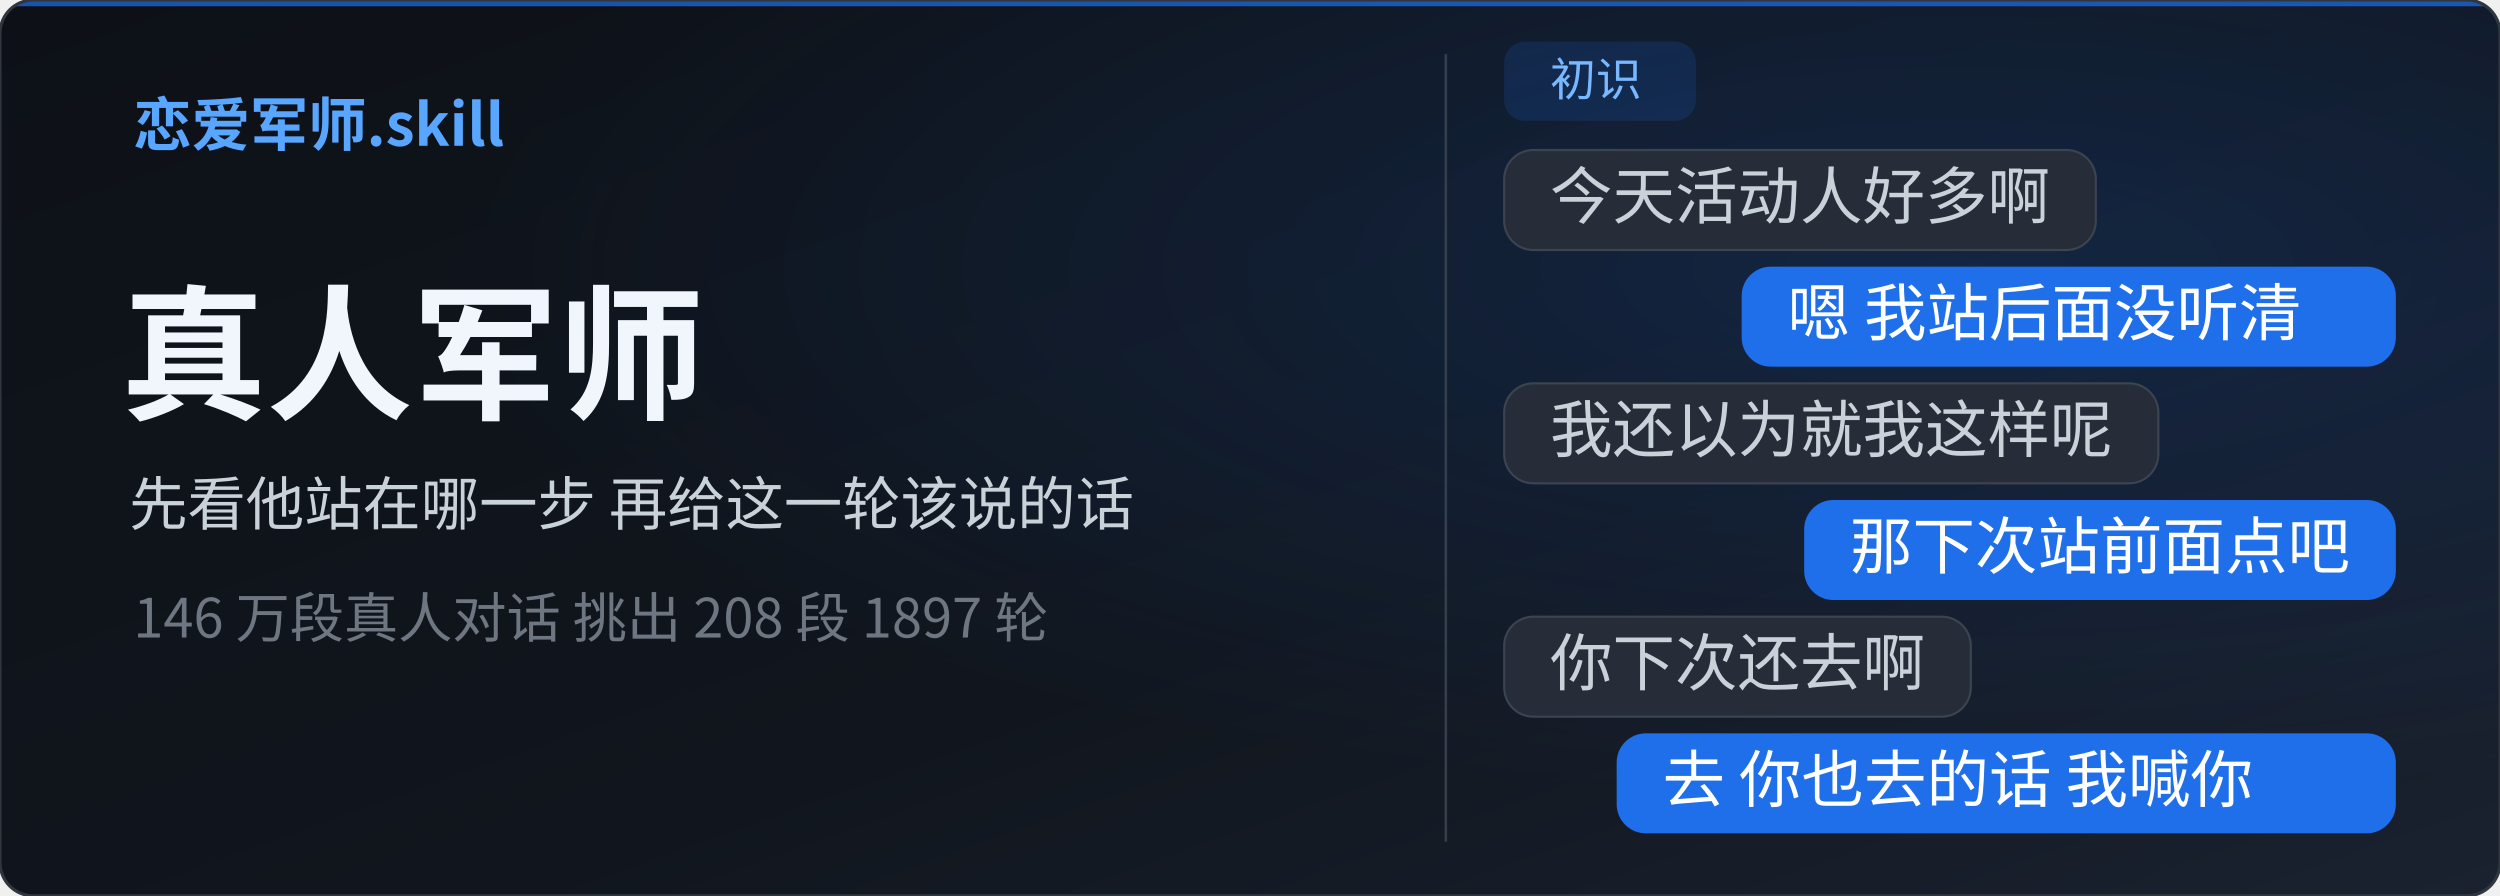
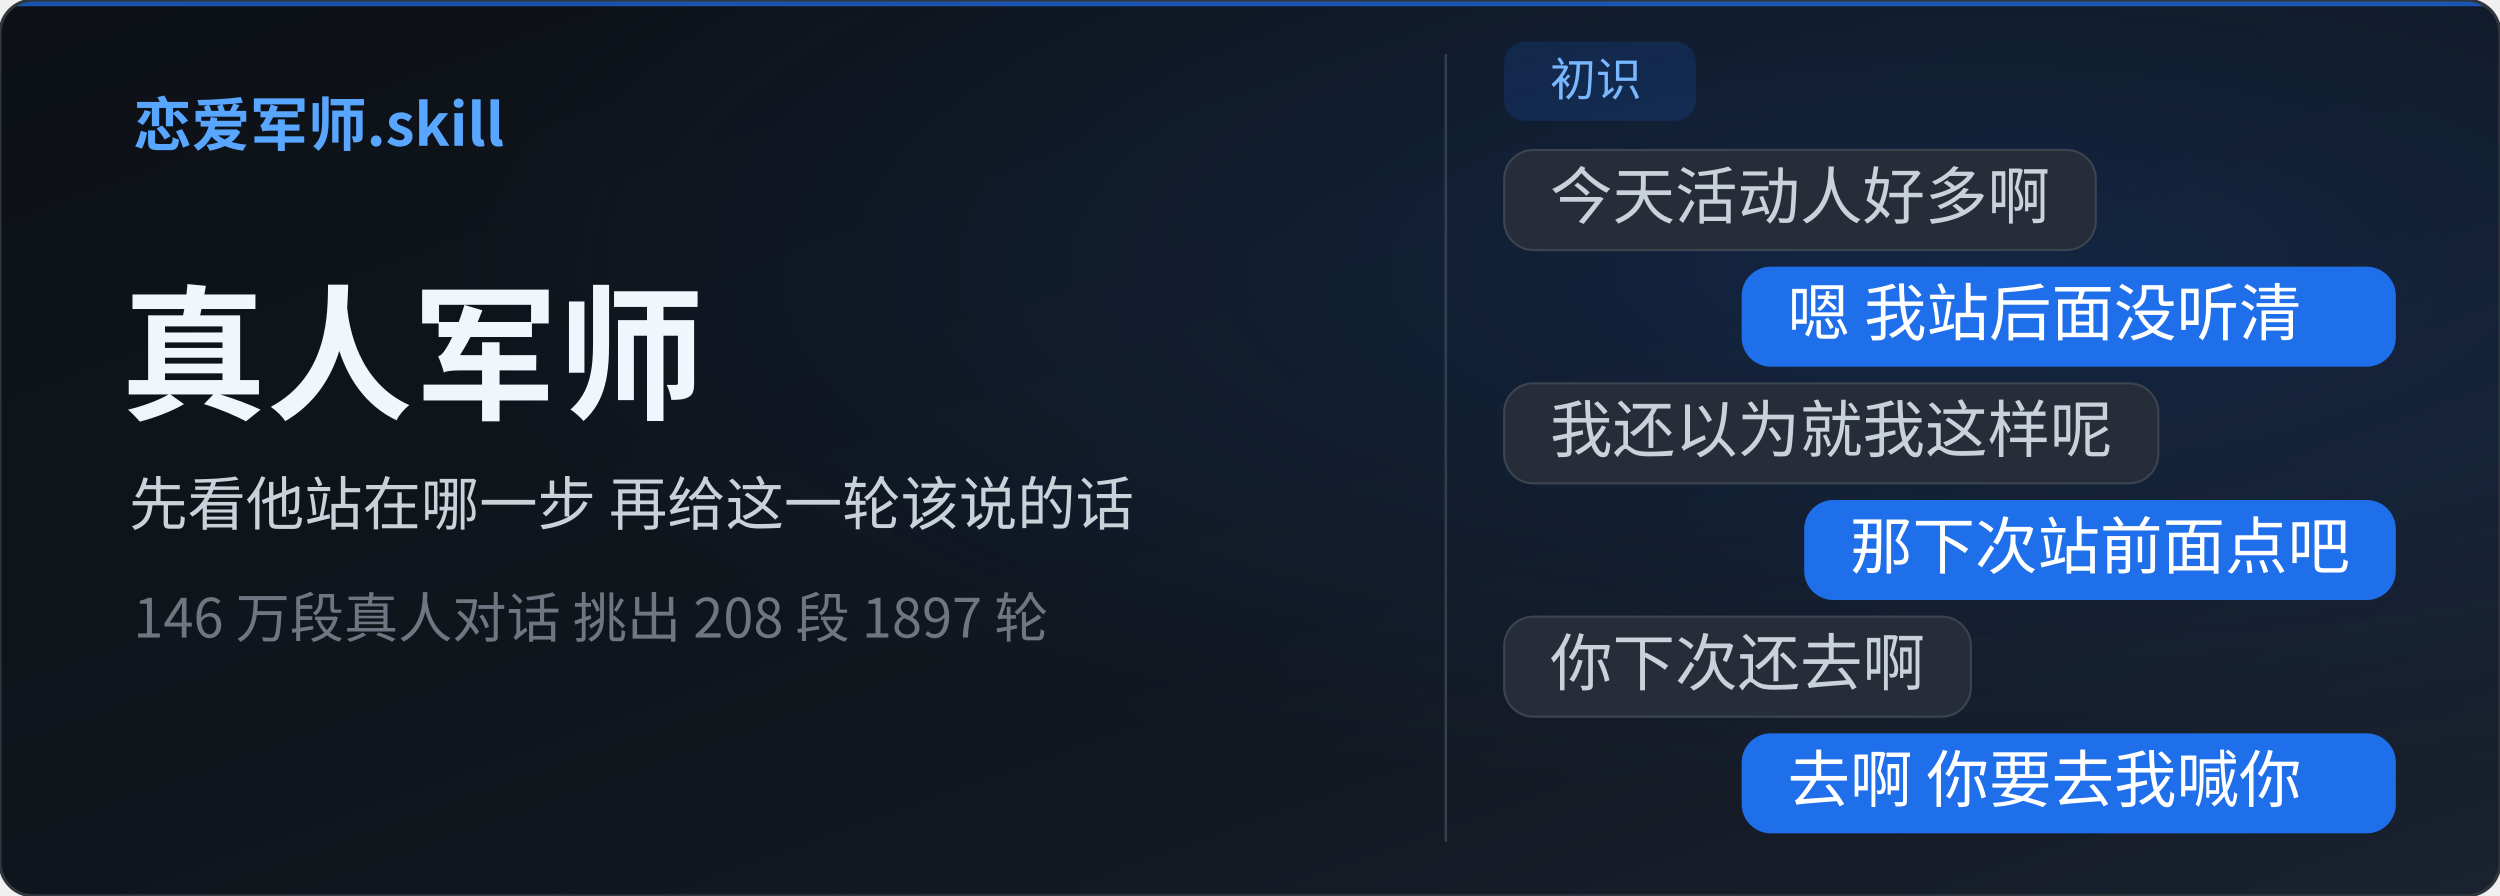
- <svg xmlns="http://www.w3.org/2000/svg" width="1200" height="430" viewBox="0 0 1200 430" role="img" aria-label="恋爱军师.skill">
+ <svg xmlns="http://www.w3.org/2000/svg" width="1200" height="430" viewBox="0 0 1200 430" role="img" aria-label="恋爱军师.skill" data-v="14">
  <defs>
    <linearGradient id="bg" x1="0" y1="0" x2="1" y2="1">
      <stop offset="0" stop-color="#0d1117" />
      <stop offset="0.6" stop-color="#11161e" />
      <stop offset="1" stop-color="#1a2230" />
    </linearGradient>
    <radialGradient id="glow" cx="0.78" cy="0.3" r="0.6">
      <stop offset="0" stop-color="#1f6feb" stop-opacity="0.18" />
      <stop offset="1" stop-color="#1f6feb" stop-opacity="0" />
    </radialGradient>
    <clipPath id="card">
      <rect width="1200" height="430" rx="16" />
    </clipPath>
  </defs>
  <g clip-path="url(#card)">
    <rect width="1200" height="430" fill="url(#bg)" />
    <rect width="1200" height="430" fill="url(#glow)" />
    <rect x="0" y="0" width="1200" height="3" fill="#1f6feb" opacity="0.7" />
  </g>
  <rect width="1200" height="430" rx="16" fill="none" stroke="#30363d" stroke-width="1.5" />
  <line x1="694" y1="26" x2="694" y2="404" stroke="#3b4451" stroke-width="1.2" opacity="0.85" />
  <g font-family="PingFang SC, Microsoft YaHei, Noto Sans CJK SC, sans-serif">
    <text x="64" y="70" font-size="28" font-weight="600" fill="#58a6ff">恋爱军师.skill</text>
    <text x="58" y="196" font-size="70" font-weight="700" fill="#f0f6fc">真人军师</text>
    <text x="62" y="252" font-size="28" fill="#c9d1d9">先看他站在哪一步 再给这一轮该说的话</text>
    <text x="64" y="306" font-size="26" fill="#6e7681">146 万段真人对话 挑出 208 段 1897 轮</text>
    <rect x="722" y="20" width="92" height="38" rx="10" fill="#1f6feb" opacity="0.16" />
    <text x="744" y="46" font-size="22" fill="#79b8ff">初识</text>
    <rect x="722" y="72" width="284" height="48" rx="14" fill="#262d38" stroke="#3b4451" stroke-width="1" />
    <text x="744" y="105" font-size="30" fill="#c9d1d9">今天活动人好多啊</text>
    <rect x="836" y="128" width="314" height="48" rx="14" fill="#1f6feb" />
    <text x="858" y="161" font-size="30" fill="#ffffff">嗯 我站后面没听清</text>
    <rect x="722" y="184" width="314" height="48" rx="14" fill="#262d38" stroke="#3b4451" stroke-width="1" />
    <text x="744" y="217" font-size="30" fill="#c9d1d9">我还以为就我这样呢</text>
    <rect x="866" y="240" width="284" height="48" rx="14" fill="#1f6feb" />
    <text x="888" y="273" font-size="30" fill="#ffffff">那下次站前面点吧</text>
    <rect x="722" y="296" width="224" height="48" rx="14" fill="#262d38" stroke="#3b4451" stroke-width="1" />
    <text x="744" y="329" font-size="30" fill="#c9d1d9">你下次还去啊</text>
-     <rect x="776" y="352" width="374" height="48" rx="14" fill="#1f6feb" />
-     <text x="798" y="385" font-size="30" fill="#ffffff">去 你也去的话 我喊你</text>
+     <rect x="836" y="352" width="314" height="48" rx="14" fill="#1f6feb" />
+     <text x="858" y="385" font-size="30" fill="#ffffff">去啊 你要去我喊你</text>
  </g>
</svg>
